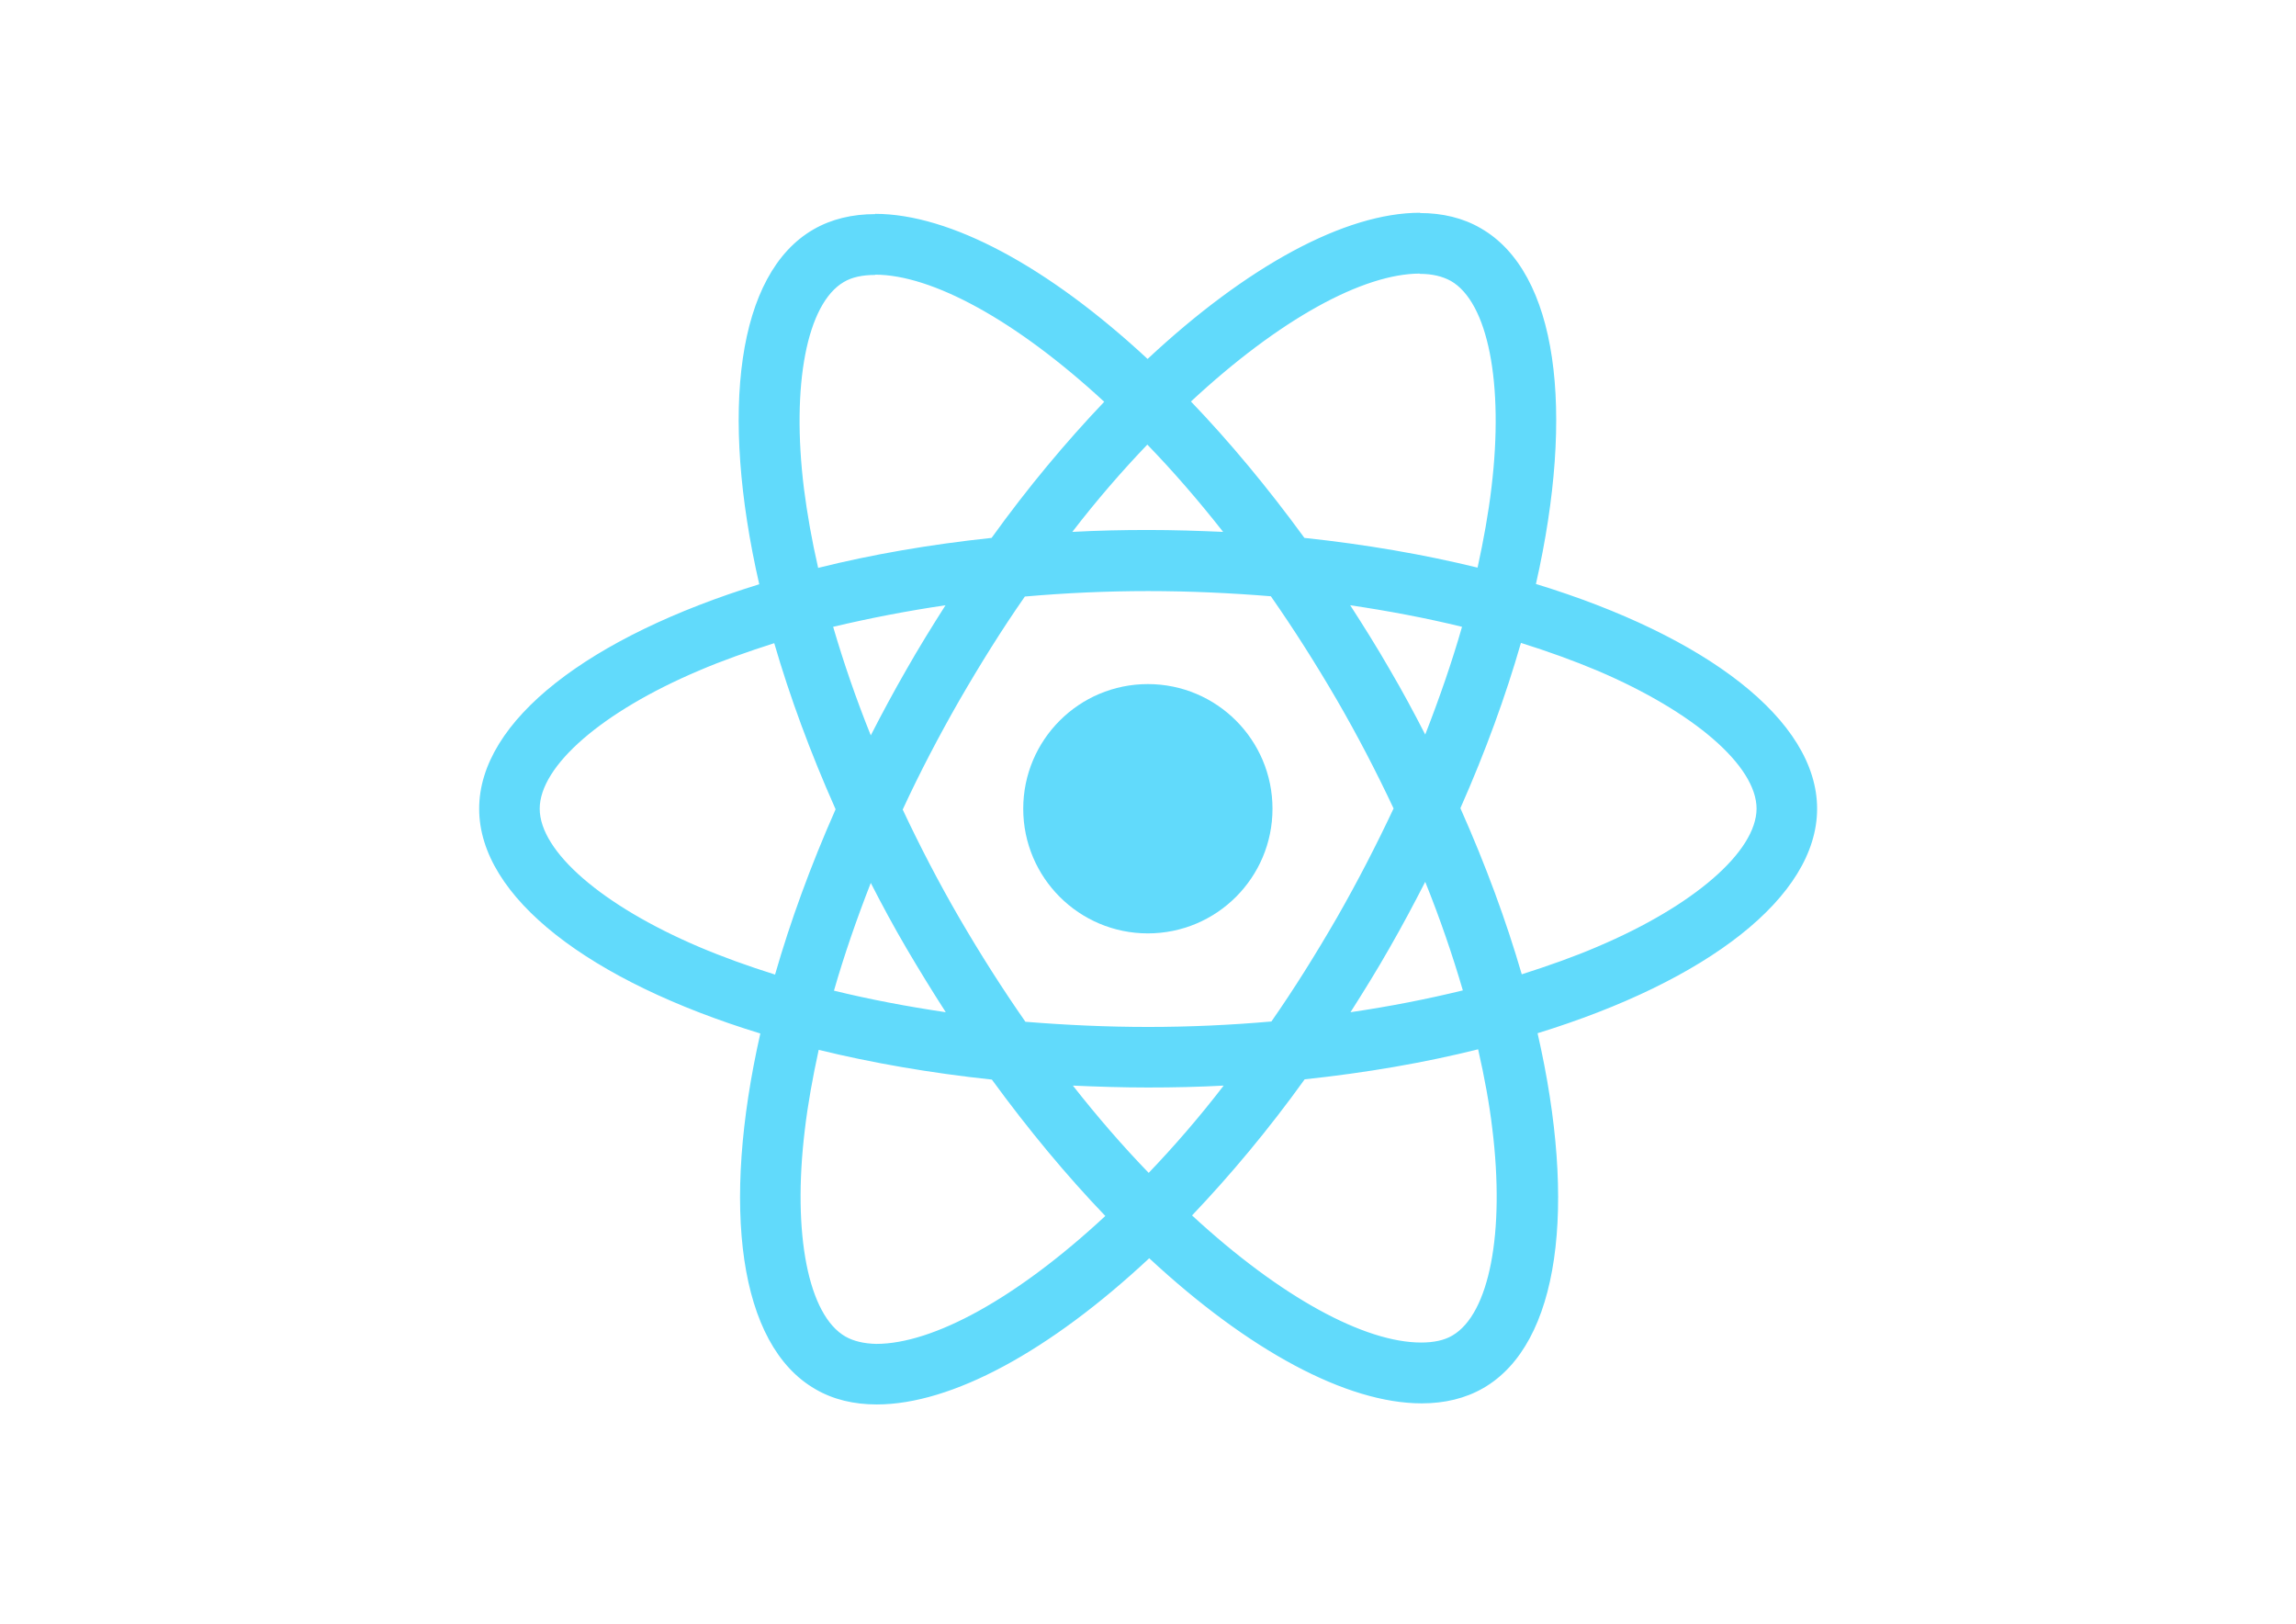
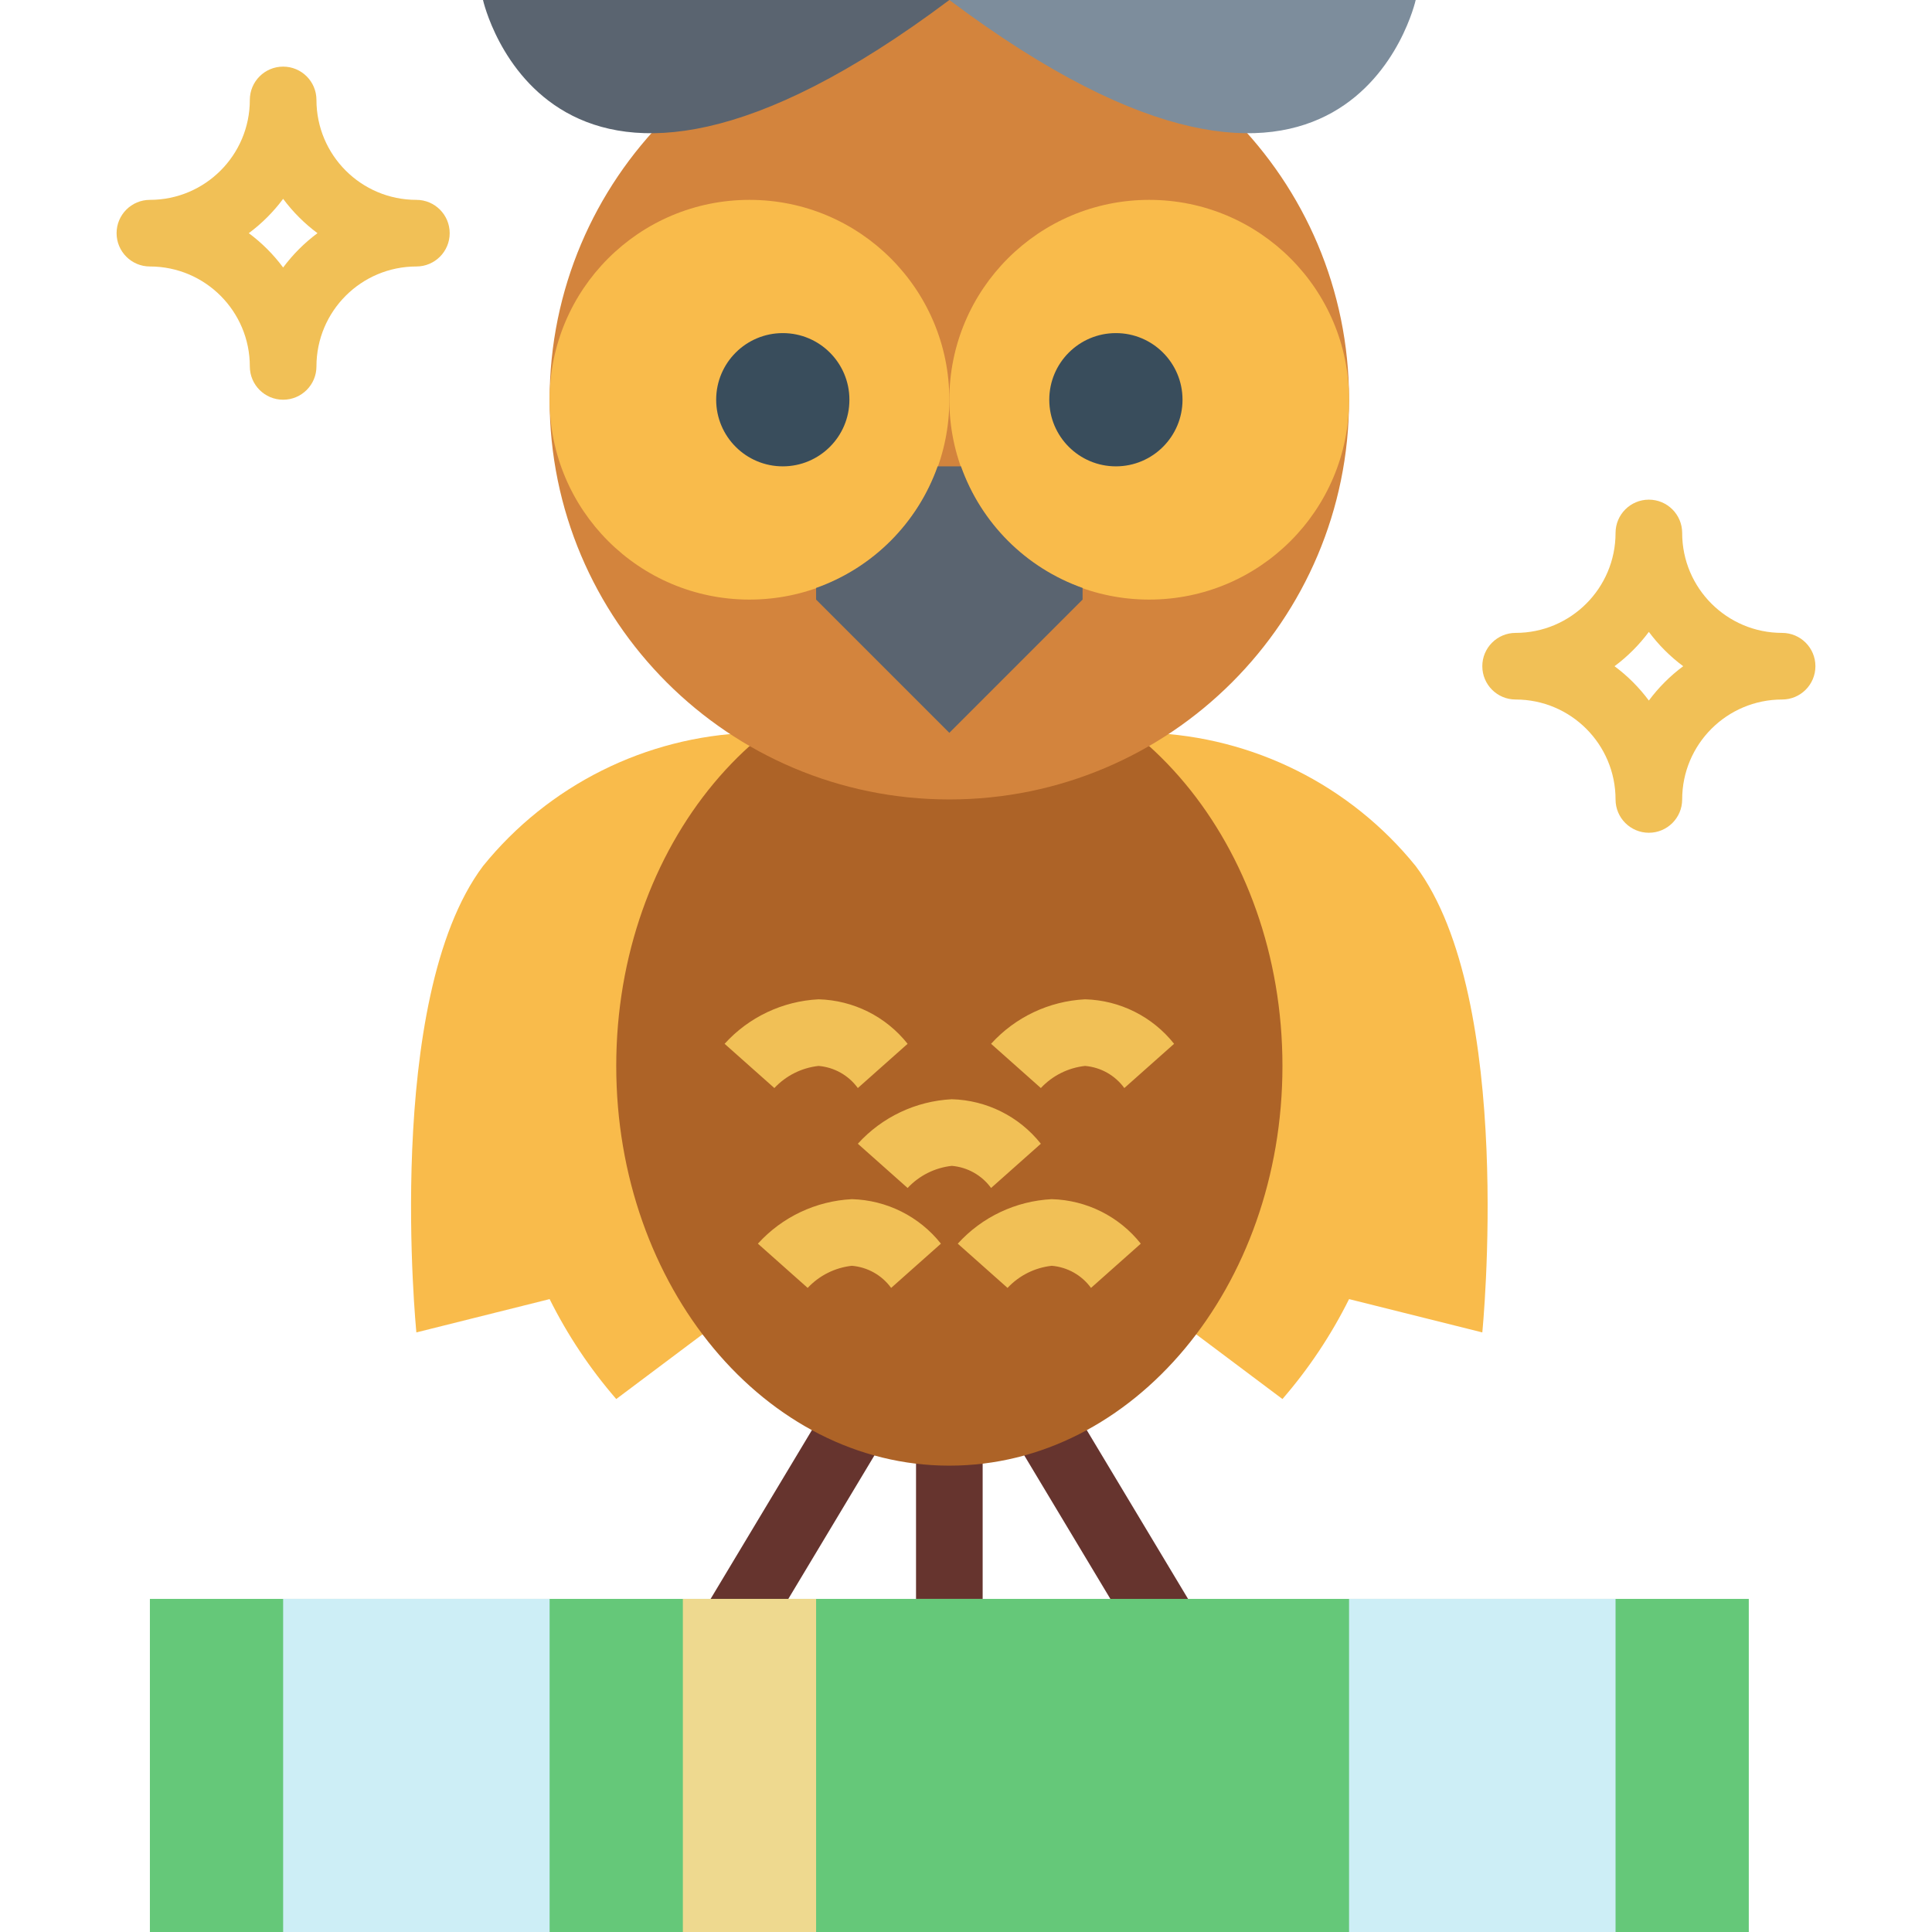
- <svg xmlns="http://www.w3.org/2000/svg" viewBox="0 0 841.9 595.3">
-   <g fill="#61DAFB">
-     <path d="M666.3 296.5c0-32.5-40.7-63.3-103.1-82.4 14.4-63.6 8-114.2-20.2-130.4-6.5-3.8-14.1-5.6-22.4-5.6v22.3c4.6 0 8.3.9 11.4 2.6 13.6 7.8 19.5 37.5 14.9 75.7-1.1 9.4-2.9 19.3-5.1 29.4-19.6-4.8-41-8.5-63.5-10.9-13.5-18.5-27.5-35.3-41.6-50 32.6-30.3 63.2-46.9 84-46.9V78c-27.5 0-63.5 19.6-99.9 53.6-36.4-33.8-72.4-53.2-99.9-53.2v22.3c20.7 0 51.4 16.5 84 46.6-14 14.7-28 31.4-41.3 49.9-22.6 2.4-44 6.1-63.6 11-2.3-10-4-19.7-5.2-29-4.7-38.2 1.1-67.9 14.6-75.8 3-1.8 6.9-2.6 11.5-2.6V78.5c-8.4 0-16 1.8-22.6 5.6-28.1 16.2-34.4 66.7-19.9 130.1-62.2 19.2-102.7 49.9-102.7 82.3 0 32.5 40.7 63.3 103.1 82.4-14.4 63.6-8 114.2 20.2 130.4 6.5 3.8 14.1 5.6 22.5 5.6 27.5 0 63.5-19.6 99.9-53.6 36.4 33.8 72.4 53.2 99.9 53.2 8.4 0 16-1.8 22.6-5.6 28.1-16.2 34.4-66.7 19.9-130.1 62-19.1 102.5-49.9 102.5-82.3zm-130.2-66.7c-3.7 12.9-8.3 26.2-13.5 39.5-4.1-8-8.4-16-13.1-24-4.6-8-9.5-15.8-14.4-23.4 14.2 2.1 27.9 4.7 41 7.9zm-45.8 106.5c-7.8 13.5-15.8 26.3-24.1 38.2-14.9 1.3-30 2-45.2 2-15.1 0-30.2-.7-45-1.9-8.3-11.9-16.4-24.6-24.2-38-7.6-13.1-14.5-26.4-20.8-39.8 6.2-13.4 13.2-26.8 20.7-39.9 7.8-13.5 15.8-26.3 24.1-38.2 14.9-1.3 30-2 45.2-2 15.1 0 30.2.7 45 1.9 8.3 11.9 16.4 24.6 24.2 38 7.6 13.1 14.5 26.4 20.8 39.8-6.3 13.4-13.2 26.8-20.7 39.9zm32.3-13c5.4 13.4 10 26.8 13.8 39.8-13.1 3.2-26.9 5.9-41.2 8 4.9-7.7 9.8-15.6 14.4-23.7 4.6-8 8.9-16.1 13-24.1zM421.2 430c-9.3-9.6-18.6-20.3-27.8-32 9 .4 18.2.7 27.5.7 9.4 0 18.7-.2 27.8-.7-9 11.7-18.3 22.4-27.5 32zm-74.4-58.9c-14.2-2.1-27.9-4.7-41-7.9 3.7-12.9 8.3-26.2 13.5-39.5 4.1 8 8.4 16 13.1 24 4.7 8 9.5 15.8 14.4 23.4zM420.7 163c9.3 9.6 18.6 20.3 27.8 32-9-.4-18.2-.7-27.5-.7-9.4 0-18.7.2-27.8.7 9-11.7 18.3-22.4 27.5-32zm-74 58.9c-4.9 7.7-9.8 15.6-14.4 23.7-4.6 8-8.9 16-13 24-5.4-13.4-10-26.8-13.8-39.8 13.1-3.1 26.9-5.8 41.2-7.9zm-90.5 125.2c-35.4-15.1-58.3-34.9-58.3-50.6 0-15.7 22.9-35.6 58.3-50.6 8.6-3.7 18-7 27.7-10.1 5.7 19.6 13.2 40 22.5 60.9-9.2 20.8-16.6 41.1-22.2 60.6-9.9-3.1-19.3-6.5-28-10.2zM310 490c-13.6-7.8-19.5-37.5-14.9-75.7 1.1-9.4 2.9-19.3 5.1-29.4 19.6 4.8 41 8.5 63.5 10.9 13.5 18.5 27.5 35.3 41.6 50-32.6 30.3-63.2 46.9-84 46.9-4.5-.1-8.3-1-11.3-2.7zm237.2-76.2c4.7 38.2-1.1 67.9-14.6 75.8-3 1.8-6.9 2.6-11.5 2.6-20.7 0-51.4-16.5-84-46.6 14-14.7 28-31.4 41.3-49.9 22.6-2.4 44-6.1 63.6-11 2.3 10.1 4.1 19.8 5.2 29.1zm38.5-66.7c-8.6 3.7-18 7-27.7 10.1-5.7-19.6-13.2-40-22.5-60.9 9.2-20.8 16.6-41.1 22.2-60.6 9.9 3.1 19.3 6.5 28.1 10.2 35.4 15.1 58.3 34.9 58.3 50.6-.1 15.7-23 35.6-58.4 50.6zM320.8 78.4z" />
-     <circle cx="420.9" cy="296.5" r="45.7" />
-     <path d="M520.5 78.1z" />
+ <svg xmlns="http://www.w3.org/2000/svg" height="464pt" viewBox="-28 0 464 464" width="464pt">
+   <path d="m192 347.414h16v36.586h-16zm0 0" fill="#66342e" />
+   <path d="m158.855 388.121-17.336-2.211 27.625-46.031 13.711 8.242zm0 0" fill="#66342e" />
+   <path d="m241.145 388.121-24-40 13.711-8.242 28.945 48.242zm0 0" fill="#66342e" />
+   <path d="m152 176c-24.957.918-48.293 12.586-64 32-24 32-16 112-16 112l32-8c4.305 8.641 9.68 16.703 16 24l32-24zm0 0" fill="#f9bb4b" />
+   <path d="m248 176c24.957.918 48.293 12.586 64 32 24 32 16 112 16 112l-32-8c-4.305 8.641-9.68 16.703-16 24l-32-24zm0 0" fill="#f9bb4b" />
+   <path d="m280 256c0-53.02-35.816-96-80-96s-80 42.98-80 96 35.816 96 80 96 80-42.98 80-96zm0 0" fill="#ad6327" />
+   <path d="m296 96c0 53.02-42.98 96-96 96s-96-42.98-96-96 42.98-96 96-96 96 42.98 96 96zm0 0" fill="#d3843d" />
+   <path d="m200 96c0 26.508-21.492 48-48 48s-48-21.492-48-48 21.492-48 48-48 48 21.492 48 48zm0 0" fill="#f9bb4b" />
+   <path d="m296 96c0 26.508-21.492 48-48 48s-48-21.492-48-48 21.492-48 48-48 48 21.492 48 48zm0 0" fill="#f9bb4b" />
+   <path d="m160 112c-8.836 0-16-7.164-16-16s7.164-16 16-16 16 7.164 16 16-7.164 16-16 16zm0-16" fill="#394d5c" />
+   <path d="m240 112c-8.836 0-16-7.164-16-16s7.164-16 16-16 16 7.164 16 16-7.164 16-16 16zm0-16" fill="#394d5c" />
+   <path d="m202.793 112h-5.602c-4.832 13.637-15.555 24.371-29.191 29.207v2.793l32 32 32-32v-2.793c-13.641-4.832-24.375-15.566-29.207-29.207zm0 0" fill="#5a6470" />
+   <path d="m200 0h-112s16 72 112 0zm0 0" fill="#5a6470" />
+   <path d="m200 0h112s-16 72-112 0zm0 0" fill="#7d8d9c" />
+   <g fill="#f1c056">
+     <path d="m178.023 261.312c-2.223-3.059-5.664-4.996-9.43-5.312-4.062.445-7.828 2.328-10.617 5.312l-11.953-10.625c5.812-6.41 13.93-10.25 22.57-10.688 8.355.223 16.188 4.137 21.383 10.688zm0 0" />
+     <path d="m242.023 261.312c-2.223-3.059-5.664-4.996-9.43-5.312-4.062.445-7.828 2.328-10.617 5.312l-11.953-10.625c5.812-6.41 13.93-10.25 22.57-10.688 8.355.223 16.188 4.137 21.383 10.688zm0 0" />
+     <path d="m210.023 285.312c-2.223-3.059-5.664-4.996-9.43-5.312-4.062.445-7.828 2.328-10.617 5.312l-11.953-10.625c5.812-6.41 13.93-10.25 22.57-10.688 8.355.223 16.188 4.137 21.383 10.688zm0 0" />
+     <path d="m186.023 309.312c-2.223-3.059-5.664-4.996-9.43-5.312-4.062.445-7.828 2.328-10.617 5.312l-11.953-10.625c5.812-6.41 13.93-10.25 22.57-10.688 8.355.223 16.188 4.137 21.383 10.688zm0 0" />
+     <path d="m234.023 309.312c-2.223-3.059-5.664-4.996-9.43-5.312-4.062.445-7.828 2.328-10.617 5.312l-11.953-10.625c5.812-6.41 13.93-10.25 22.57-10.688 8.355.223 16.188 4.137 21.383 10.688zm0 0" />
  </g>
+   <path d="m392 464h-384v-80h384zm0 0" fill="#65c879" />
+   <path d="m360 464h-64v-80h64zm0 0" fill="#cdeef6" />
+   <path d="m104 464h-64v-80h64zm0 0" fill="#cdeef6" />
+   <path d="m168 384v80h-32v-80zm0 0" fill="#eed98f" />
+   <path d="m72 48c-13.254 0-24-10.746-24-24 0-4.418-3.582-8-8-8s-8 3.582-8 8c0 13.254-10.746 24-24 24-4.418 0-8 3.582-8 8s3.582 8 8 8c13.254 0 24 10.746 24 24 0 4.418 3.582 8 8 8s8-3.582 8-8c0-13.254 10.746-24 24-24 4.418 0 8-3.582 8-8s-3.582-8-8-8zm-32 16.246c-2.332-3.137-5.109-5.914-8.246-8.246 3.137-2.332 5.914-5.109 8.246-8.246 2.332 3.137 5.109 5.914 8.246 8.246-3.137 2.332-5.914 5.109-8.246 8.246zm0 0" fill="#f1c056" />
+   <path d="m400 152c-13.254 0-24-10.746-24-24 0-4.418-3.582-8-8-8s-8 3.582-8 8c0 13.254-10.746 24-24 24-4.418 0-8 3.582-8 8s3.582 8 8 8c13.254 0 24 10.746 24 24 0 4.418 3.582 8 8 8s8-3.582 8-8c0-13.254 10.746-24 24-24 4.418 0 8-3.582 8-8s-3.582-8-8-8zm-32 16.246c-2.332-3.137-5.109-5.914-8.246-8.246 3.137-2.332 5.914-5.109 8.246-8.246 2.332 3.137 5.109 5.914 8.246 8.246-3.137 2.332-5.914 5.109-8.246 8.246zm0 0" fill="#f1c056" />
</svg>
